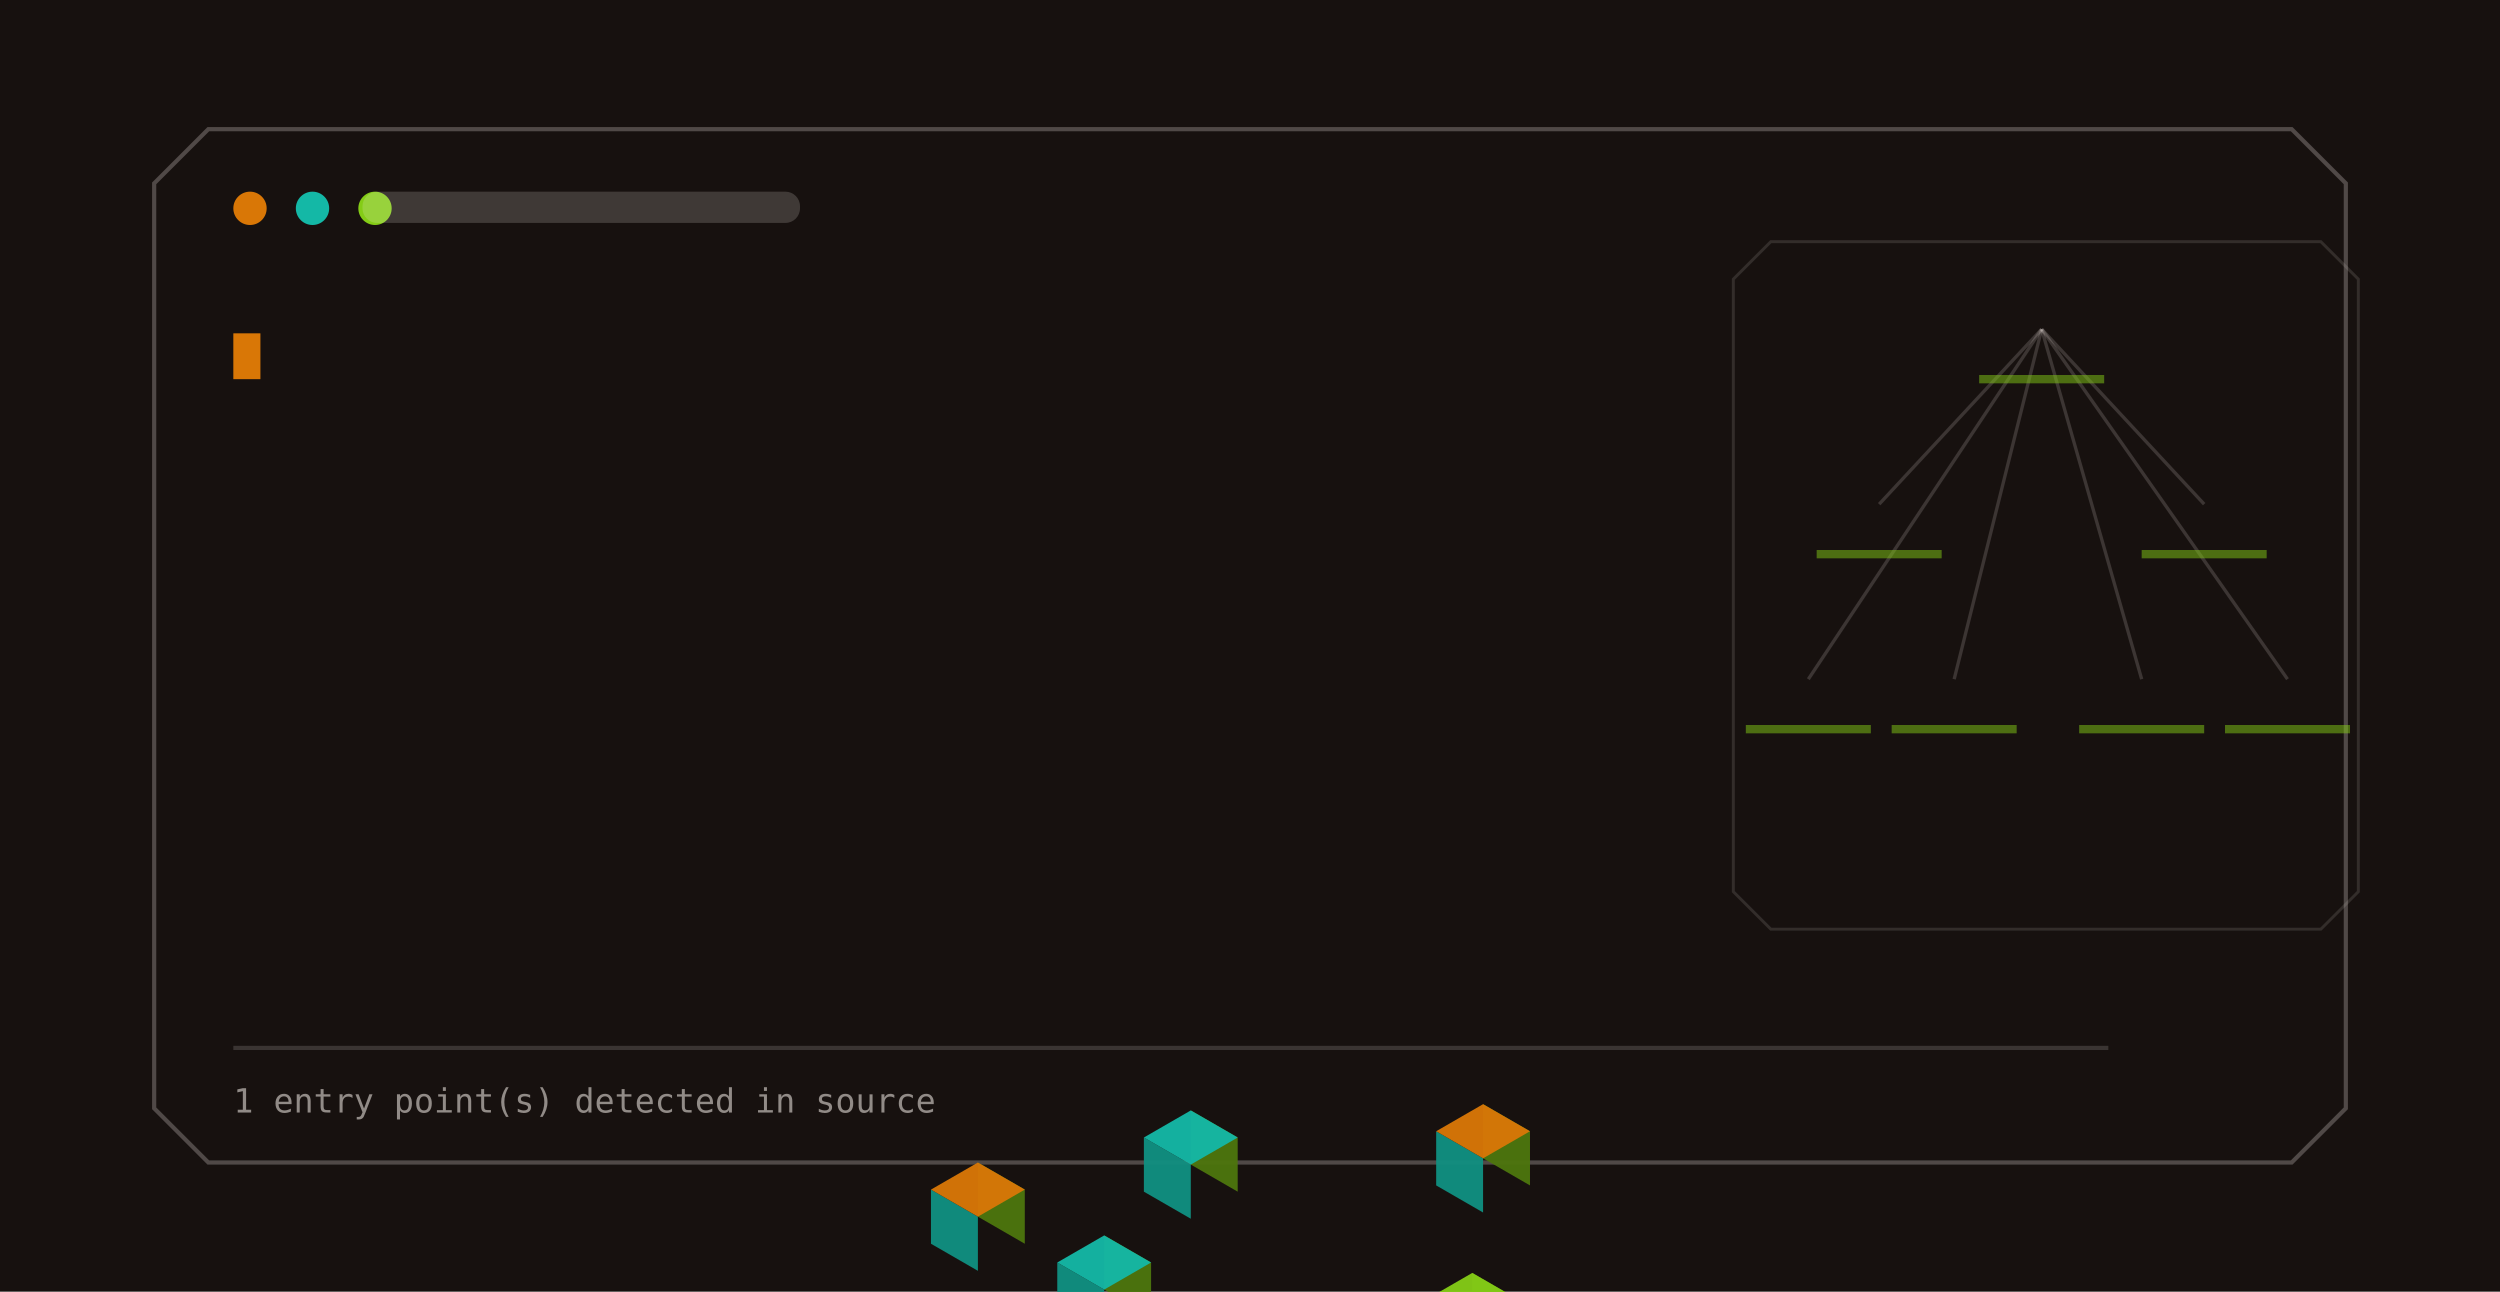
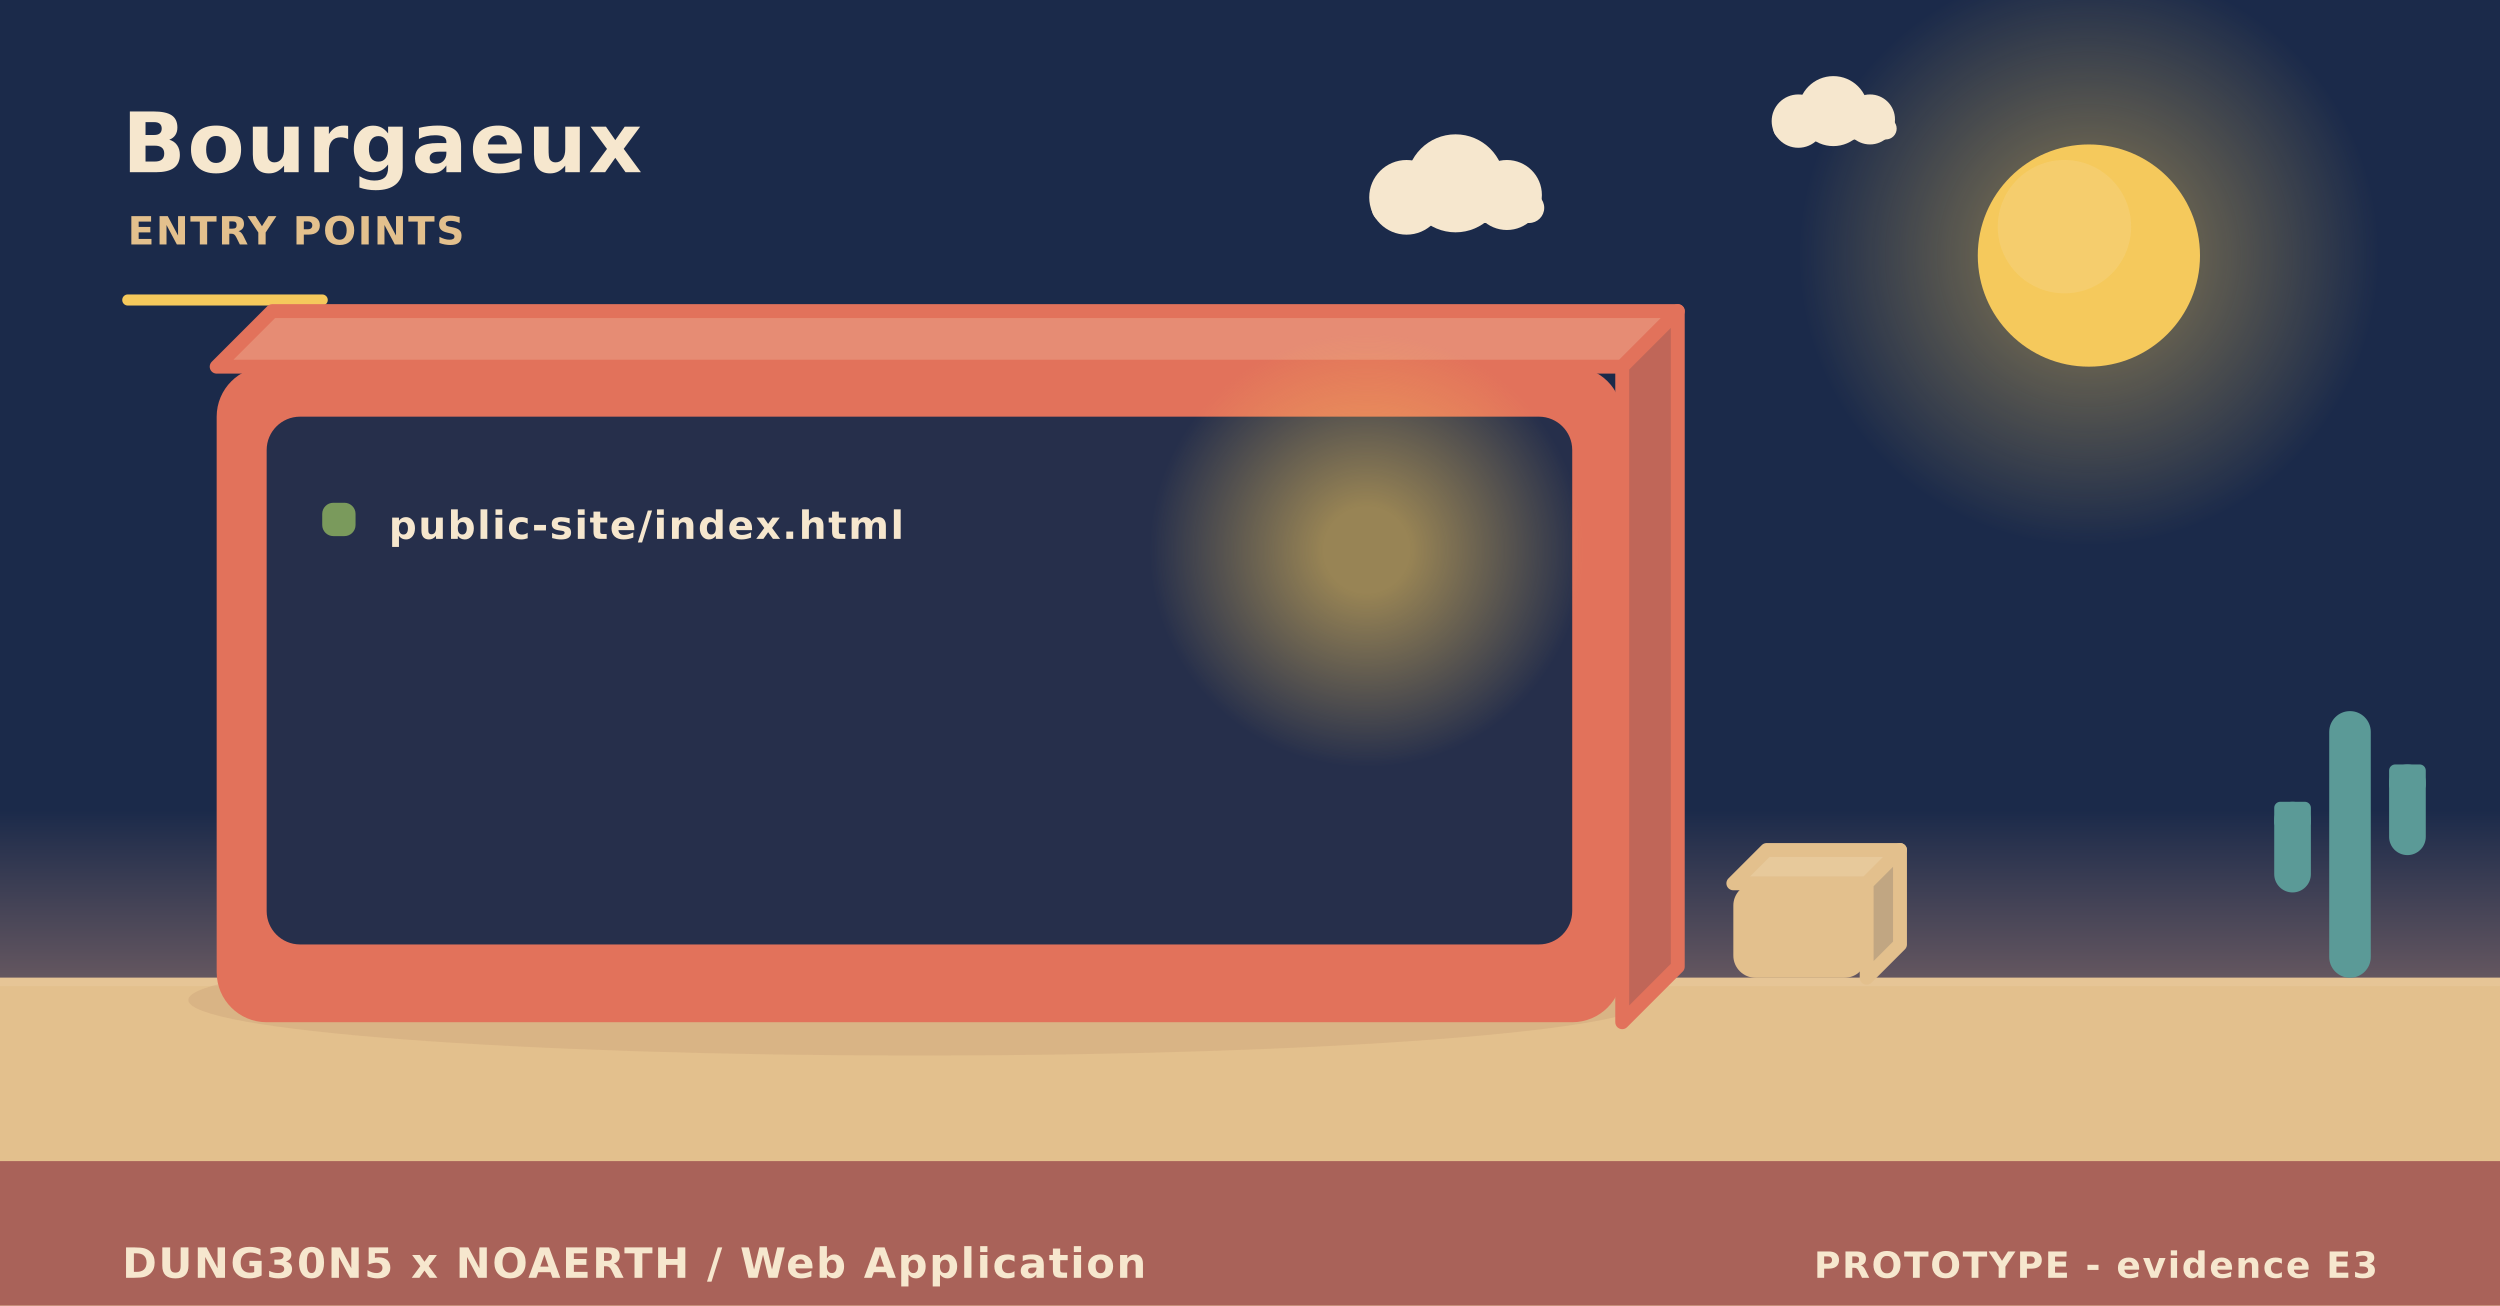
- <svg xmlns="http://www.w3.org/2000/svg" viewBox="0 0 1200 620" width="1200" height="620" role="img" aria-label="Bourgaeux command surface">
-   <rect width="1200" height="620" fill="#17110f" />
-   <defs>
-     <linearGradient id="gt" x1="0" y1="0" x2="1" y2="1">
-       <stop offset="0%" stop-color="#d97706" />
-       <stop offset="100%" stop-color="#14b8a6" />
-     </linearGradient>
-   </defs>
-   <path d="M100.00,62.00 H1100.00 L1126.00,88.00 V532.00 L1100.00,558.00 H100.00 L74.00,532.00 V88.00 Z" fill="none" stroke="rgba(246,239,233,0.300)" stroke-width="2.00" opacity="0.85" />
-   <circle cx="120.00" cy="100.00" r="8.00" fill="#d97706" opacity="1.00" />
-   <circle cx="150.00" cy="100.00" r="8.00" fill="#14b8a6" opacity="1.00" />
-   <circle cx="180.00" cy="100.00" r="8.00" fill="#84cc16" opacity="1.00" />
-   <rect x="174.00" y="92.00" width="210.00" height="15.00" rx="7.00" fill="rgba(246,239,233,0.180)" opacity="1.00" />
-   <text x="112" y="148" font-family="ui-monospace,SFMono-Regular,Menlo,monospace" font-size="21" fill="rgba(246,239,233,0.800)" opacity="0">public-site/index.html<animate attributeName="opacity" values="0;1;1;0" dur="1.5s" begin="0.0s" repeatCount="indefinite" />
-   </text>
-   <rect x="112" y="160" width="13" height="22" fill="#d97706">
-     <animate attributeName="opacity" values="1;0;1" dur="1.05s" begin="0s" repeatCount="indefinite" />
-   </rect>
-   <path d="M850.00,116.00 H1114.00 L1132.00,134.00 V428.00 L1114.00,446.00 H850.00 L832.00,428.00 V134.00 Z" fill="none" stroke="rgba(246,239,233,0.180)" stroke-width="1.40" opacity="0.70" />
-   <line x1="980.00" y1="158.00" x2="902.00" y2="242.00" stroke="rgba(246,239,233,0.300)" stroke-width="1.60" opacity="0.55" />
-   <line x1="980.00" y1="158.00" x2="1058.00" y2="242.00" stroke="rgba(246,239,233,0.300)" stroke-width="1.60" opacity="0.55" />
-   <line x1="980.00" y1="158.00" x2="868.00" y2="326.00" stroke="rgba(246,239,233,0.300)" stroke-width="1.60" opacity="0.55" />
-   <line x1="980.00" y1="158.00" x2="938.00" y2="326.00" stroke="rgba(246,239,233,0.300)" stroke-width="1.60" opacity="0.55" />
-   <line x1="980.00" y1="158.00" x2="1028.00" y2="326.00" stroke="rgba(246,239,233,0.300)" stroke-width="1.60" opacity="0.55" />
-   <line x1="980.00" y1="158.00" x2="1098.00" y2="326.00" stroke="rgba(246,239,233,0.300)" stroke-width="1.60" opacity="0.55" />
-   <polygon points="711.87,556.00 734.39,569.00 734.39,543.00 711.87,530.00" fill="#4d760d" opacity="0.95" />
-   <polygon points="689.36,569.00 711.87,582.00 711.87,556.00 689.36,543.00" fill="#109081" opacity="0.95" />
-   <polygon points="711.87,530.00 734.39,543.00 711.87,556.00 689.36,543.00" fill="#d97706" opacity="0.95" />
+ <svg xmlns="http://www.w3.org/2000/svg" width="900" height="470" viewBox="0 0 900 470" role="img" aria-label="Bourgaeux - how it is operated">
+   <linearGradient id="skyt" x1="0" y1="0" x2="0" y2="1">
+     <stop offset="0" stop-color="#1b2a4a" />
+     <stop offset="0.62" stop-color="#1b2a4a" />
+     <stop offset="1" stop-color="#f3ad8a" />
+   </linearGradient>
+   <rect width="900" height="470" fill="url(#skyt)" />
+   <radialGradient id="sunt">
+     <stop offset="0.35" stop-color="#f5c95c" stop-opacity="0.34" />
+     <stop offset="1" stop-color="#f5c95c" stop-opacity="0" />
+   </radialGradient>
+   <circle cx="752" cy="92" r="104" fill="url(#sunt)" />
+   <circle cx="752" cy="92" r="40" fill="#f5c95c" />
+   <circle cx="743.2" cy="81.6" r="24" fill="#f5d27e" opacity="0.5" />
  <g>
-     <rect x="950.00" y="180.00" width="60.00" height="4.00" rx="0.00" fill="rgba(132,204,22,0.500)" opacity="1.00" />
-     <animate attributeName="opacity" values="0.25;1.0;0.25" dur="10.85s" begin="0.0s" repeatCount="indefinite" />
+     <circle cx="524" cy="66" r="17.64" fill="#f6e7ce" />
+     <circle cx="506.36" cy="71.04" r="13.44" fill="#f6e7ce" />
+     <circle cx="542.48" cy="70.2" r="12.6" fill="#f6e7ce" />
+     <rect x="493.76" y="69.36" width="62.16" height="10.92" rx="5.46" fill="#f6e7ce" />
+     <animateTransform attributeName="transform" type="translate" values="0 0;24 0;0 0" dur="36s" begin="0s" repeatCount="indefinite" />
  </g>
-   <polygon points="571.58,559.00 594.09,572.00 594.09,546.00 571.58,533.00" fill="#4d760d" opacity="0.95" />
-   <polygon points="549.06,572.00 571.58,585.00 571.58,559.00 549.06,546.00" fill="#109081" opacity="0.95" />
-   <polygon points="571.58,533.00 594.09,546.00 571.58,559.00 549.06,546.00" fill="#14b8a6" opacity="0.95" />
  <g>
-     <rect x="872.00" y="264.00" width="60.00" height="4.00" rx="0.00" fill="rgba(132,204,22,0.500)" opacity="1.00" />
-     <animate attributeName="opacity" values="0.25;1.0;0.25" dur="10.85s" begin="0.4s" repeatCount="indefinite" />
+     <circle cx="660" cy="40" r="12.6" fill="#f6e7ce" />
+     <circle cx="647.4" cy="43.6" r="9.6" fill="#f6e7ce" />
+     <circle cx="673.2" cy="43" r="9" fill="#f6e7ce" />
+     <rect x="638.4" y="42.4" width="44.4" height="7.8" rx="3.9" fill="#f6e7ce" />
+     <animateTransform attributeName="transform" type="translate" values="0 0;-18 0;0 0" dur="46s" begin="3s" repeatCount="indefinite" />
  </g>
-   <polygon points="706.68,637.00 729.19,650.00 729.19,624.00 706.68,611.00" fill="#4d760d" opacity="0.95" />
-   <polygon points="684.16,650.00 706.68,663.00 706.68,637.00 684.16,624.00" fill="#109081" opacity="0.95" />
-   <polygon points="706.68,611.00 729.19,624.00 706.68,637.00 684.16,624.00" fill="#84cc16" opacity="0.95" />
+   <rect x="0" y="352" width="900" height="118" fill="#e3c08d" />
+   <rect x="0" y="352" width="900" height="3" fill="#e6c596" />
+   <text x="44" y="62" font-family="Verdana,DejaVu Sans,sans-serif" font-size="30" font-weight="700" letter-spacing="0.6" fill="#f6e7ce" text-anchor="start">Bourgaeux</text>
+   <text x="46" y="88" font-family="Verdana,DejaVu Sans,sans-serif" font-size="14" font-weight="700" letter-spacing="0.6" fill="#e3c08d" text-anchor="start">ENTRY POINTS</text>
+   <rect x="44" y="106" width="74" height="4" rx="2" fill="#f5c95c" />
+   <ellipse cx="331" cy="360" rx="263.2" ry="20" fill="rgba(138,90,68,0.11)" />
+   <path d="M78,132 L584,132 L604,112 L98,112 Z" fill="#e68c74" stroke="#e2725b" stroke-width="5" stroke-linejoin="round" />
+   <path d="M584,132 L604,112 L604,348 L584,368 Z" fill="#c06658" stroke="#e2725b" stroke-width="5" stroke-linejoin="round" />
+   <rect x="78" y="132" width="506" height="236" rx="18" fill="#e2725b" />
+   <rect x="96" y="150" width="470" height="190" rx="12" fill="#1b2a4a" opacity="0.94" />
+   <radialGradient id="lamp30469">
+     <stop offset="0.2" stop-color="#f5c95c" stop-opacity="0.55" />
+     <stop offset="1" stop-color="#f5c95c" stop-opacity="0" />
+   </radialGradient>
+   <circle cx="492" cy="198" r="78" fill="url(#lamp30469)" />
+   <rect x="116" y="181" width="12" height="12" rx="4" fill="#7a9a5c" />
  <g>
-     <rect x="1028.00" y="264.00" width="60.00" height="4.00" rx="0.00" fill="rgba(132,204,22,0.500)" opacity="1.00" />
-     <animate attributeName="opacity" values="0.25;1.0;0.25" dur="10.85s" begin="0.8s" repeatCount="indefinite" />
+     <text x="140" y="194" font-family="Verdana,DejaVu Sans,sans-serif" font-size="14" font-weight="700" letter-spacing="0.6" fill="#f6e7ce" text-anchor="start">public-site/index.html</text>
+     <animateTransform attributeName="transform" type="translate" values="0 10;0 0" dur="0.7s" begin="0.4s" fill="freeze" />
  </g>
-   <polygon points="469.39,584.00 491.90,597.00 491.90,571.00 469.39,558.00" fill="#4d760d" opacity="0.95" />
-   <polygon points="446.87,597.00 469.39,610.00 469.39,584.00 446.87,571.00" fill="#109081" opacity="0.95" />
-   <polygon points="469.39,558.00 491.90,571.00 469.39,584.00 446.87,571.00" fill="#d97706" opacity="0.95" />
-   <g>
-     <rect x="838.00" y="348.00" width="60.00" height="4.00" rx="0.00" fill="rgba(132,204,22,0.500)" opacity="1.00" />
-     <animate attributeName="opacity" values="0.25;1.0;0.25" dur="10.85s" begin="1.2s" repeatCount="indefinite" />
-   </g>
-   <polygon points="530.01,619.00 552.52,632.00 552.52,606.00 530.01,593.00" fill="#4d760d" opacity="0.95" />
-   <polygon points="507.49,632.00 530.01,645.00 530.01,619.00 507.49,606.00" fill="#109081" opacity="0.95" />
-   <polygon points="530.01,593.00 552.52,606.00 530.01,619.00 507.49,606.00" fill="#14b8a6" opacity="0.95" />
-   <g>
-     <rect x="908.00" y="348.00" width="60.00" height="4.00" rx="0.00" fill="rgba(132,204,22,0.500)" opacity="1.00" />
-     <animate attributeName="opacity" values="0.25;1.0;0.25" dur="10.85s" begin="1.6s" repeatCount="indefinite" />
-   </g>
-   <polygon points="607.95,664.00 630.47,677.00 630.47,651.00 607.95,638.00" fill="#4d760d" opacity="0.95" />
-   <polygon points="585.43,677.00 607.95,690.00 607.95,664.00 585.43,651.00" fill="#109081" opacity="0.95" />
-   <polygon points="607.95,638.00 630.47,651.00 607.95,664.00 585.43,651.00" fill="#84cc16" opacity="0.95" />
-   <g>
-     <rect x="998.00" y="348.00" width="60.00" height="4.00" rx="0.00" fill="rgba(132,204,22,0.500)" opacity="1.00" />
-     <animate attributeName="opacity" values="0.25;1.0;0.25" dur="10.85s" begin="2.0s" repeatCount="indefinite" />
-   </g>
-   <polygon points="668.57,699.00 691.09,712.00 691.09,686.00 668.57,673.00" fill="#4d760d" opacity="0.95" />
-   <polygon points="646.05,712.00 668.57,725.00 668.57,699.00 646.05,686.00" fill="#109081" opacity="0.95" />
-   <polygon points="668.57,673.00 691.09,686.00 668.57,699.00 646.05,686.00" fill="#d97706" opacity="0.95" />
-   <g>
-     <rect x="1068.00" y="348.00" width="60.00" height="4.00" rx="0.00" fill="rgba(132,204,22,0.500)" opacity="1.00" />
-     <animate attributeName="opacity" values="0.25;1.0;0.25" dur="10.85s" begin="2.4s" repeatCount="indefinite" />
-   </g>
-   <rect x="112.00" y="502.00" width="900.00" height="2.00" rx="0.00" fill="rgba(246,239,233,0.160)" opacity="1.00" />
-   <text x="112" y="534" font-family="ui-monospace,Menlo,monospace" font-size="16" fill="rgba(246,239,233,0.550)">1 entry point(s) detected in source</text>
+   <path d="M624,318 L672,318 L684,306 L636,306 Z" fill="#e7c99b" stroke="#e3c08d" stroke-width="5" stroke-linejoin="round" />
+   <path d="M672,318 L684,306 L684,340 L672,352 Z" fill="#c1a682" stroke="#e3c08d" stroke-width="5" stroke-linejoin="round" />
+   <rect x="624" y="318" width="48" height="34" rx="8" fill="#e3c08d" />
+   <rect x="838.52" y="256" width="14.96" height="96" rx="7.48" fill="#5b9a97" />
+   <rect x="818.72" y="288.64" width="13.2" height="32.64" rx="6.6" fill="#5b9a97" />
+   <rect x="818.72" y="288.64" width="13.2" height="9.6" rx="2.2" fill="#5b9a97" />
+   <rect x="860.08" y="275.2" width="13.2" height="32.64" rx="6.6" fill="#5b9a97" />
+   <rect x="860.08" y="275.2" width="13.2" height="9.6" rx="2.2" fill="#5b9a97" />
+   <rect x="0" y="418" width="900" height="52" rx="0" fill="#a65c56" opacity="0.94" />
+   <text x="44" y="460" font-family="Verdana,DejaVu Sans,sans-serif" font-size="15" font-weight="700" letter-spacing="0.6" fill="#f6e7ce" text-anchor="start">DUNG30N5 x NOAERTH  /  Web Application</text>
+   <text x="856" y="460" font-family="Verdana,DejaVu Sans,sans-serif" font-size="13" font-weight="700" letter-spacing="0.6" fill="#f6e7ce" text-anchor="end">PROTOTYPE  -  evidence E3</text>
</svg>
